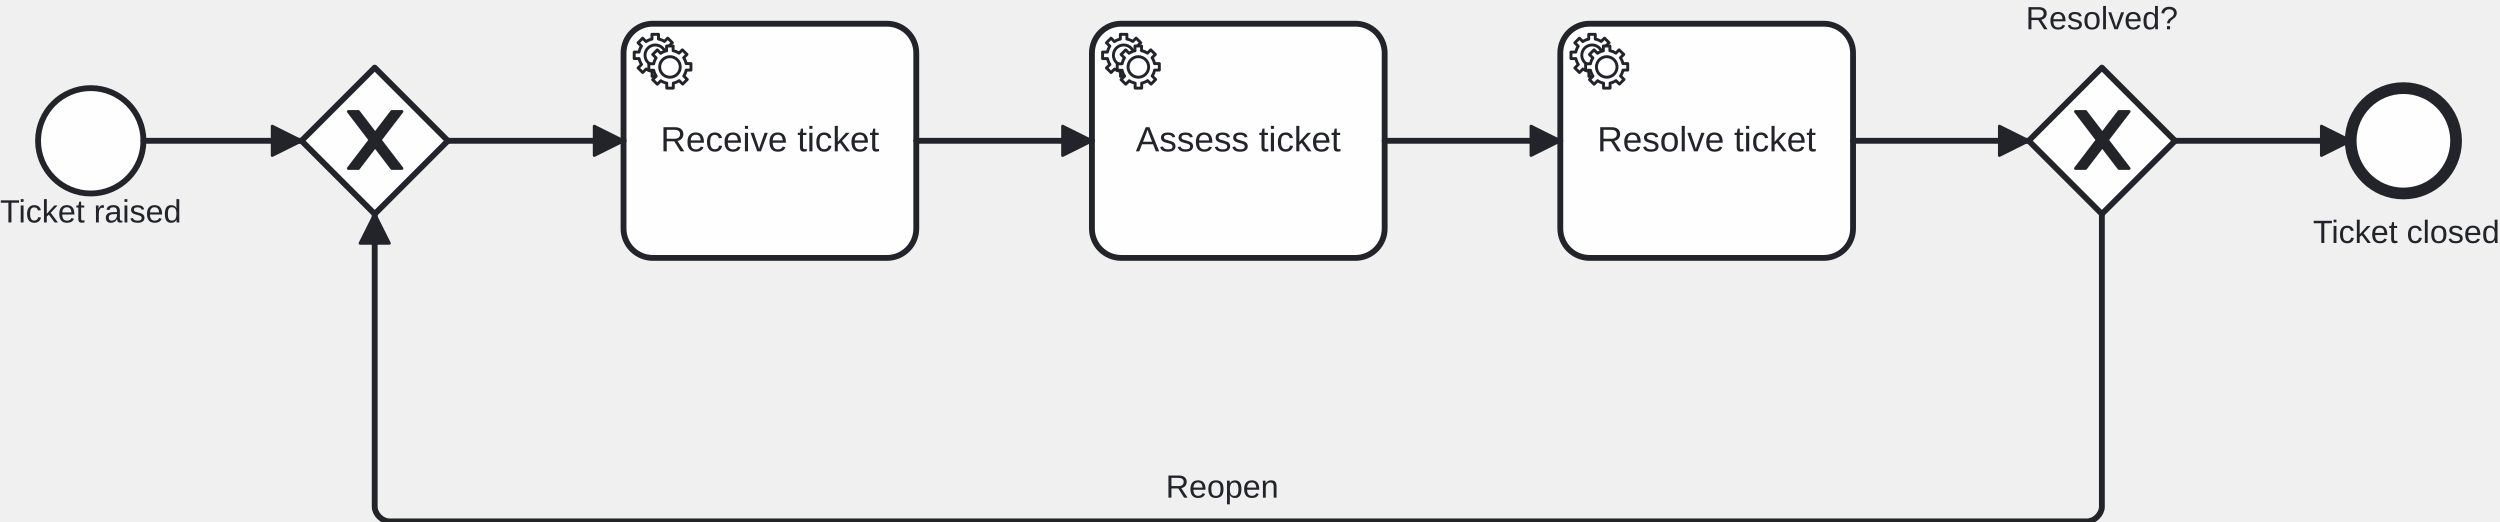
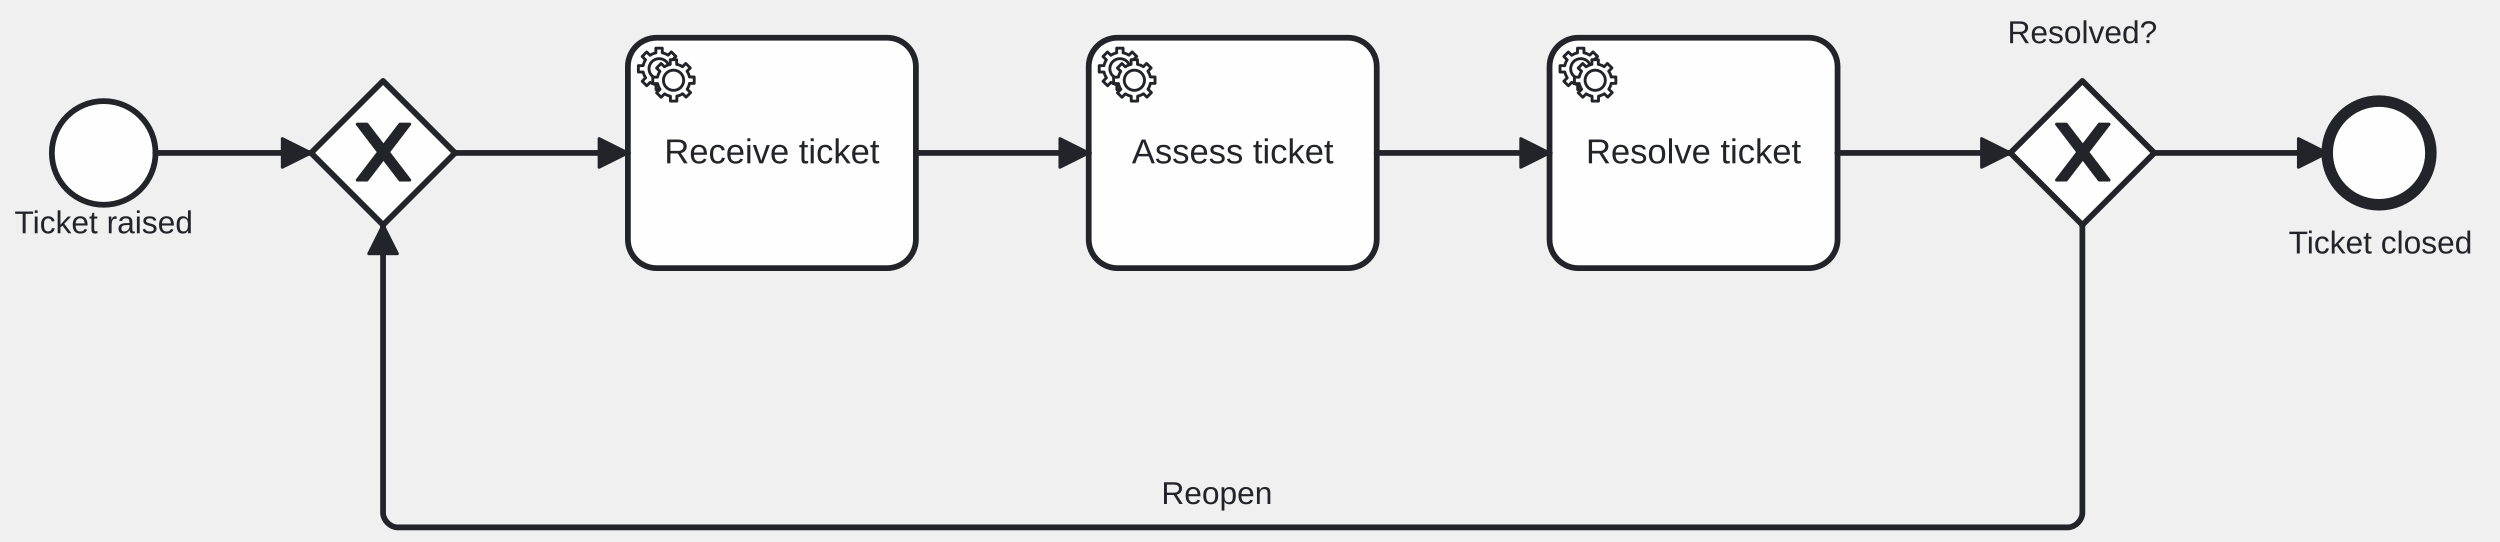
- <svg xmlns="http://www.w3.org/2000/svg" width="854" height="178.1" viewBox="147 71.9 854 178.1" version="1.1">
+ <svg xmlns="http://www.w3.org/2000/svg" width="868" height="188.1" viewBox="142 66.9 868 188.1" version="1.1">
  <g class="djs-group">
    <g class="djs-element djs-shape" data-element-id="startEvent_ticketRaised" style="display: block;" transform="matrix(1 0 0 1 160 102)">
      <g class="djs-visual">
        <circle cx="18" cy="18" r="18" style="stroke-linecap: round; stroke-linejoin: round; stroke: rgb(34, 36, 42); stroke-width: 2px; fill: white; fill-opacity: 0.95;" />
      </g>
      <rect class="djs-hit djs-hit-all" x="0" y="0" width="36" height="36" style="fill: none; stroke-opacity: 0; stroke: white; stroke-width: 15px;" />
    </g>
  </g>
  <g class="djs-group">
    <g class="djs-element djs-shape" data-element-id="startEvent_ticketRaised_label" style="display: block;" transform="matrix(1 0 0 1 147 138)">
      <g class="djs-visual">
        <text lineHeight="1.2" class="djs-label" style="font-family: Arial, sans-serif; font-size: 11px; font-weight: normal; fill: rgb(34, 36, 42);">
          <tspan x="0.028" y="9.9">Ticket raised</tspan>
        </text>
      </g>
      <rect class="djs-hit djs-hit-all" x="0" y="0" width="62" height="14" style="fill: none; stroke-opacity: 0; stroke: white; stroke-width: 15px;" />
    </g>
  </g>
  <g class="djs-group">
    <g class="djs-element djs-shape" data-element-id="gateway_intake" style="display: block;" transform="matrix(1 0 0 1 250 95)">
      <g class="djs-visual">
        <polygon points="25,0 50,25 25,50 0,25" style="stroke-linecap: round; stroke-linejoin: round; stroke: rgb(34, 36, 42); stroke-width: 2px; fill: white; fill-opacity: 0.95;" />
        <path d="m 16,15 7.429,9.714 -7.429,9.714 3.429,0 5.714,-7.464 5.714,7.464 3.429,0 -7.429,-9.714 7.429,-9.714 -3.429,0 -5.714,7.464 -5.714,-7.464 -3.429,0 z" style="fill: rgb(34, 36, 42); stroke-linecap: round; stroke-linejoin: round; stroke: rgb(34, 36, 42); stroke-width: 1px;" />
      </g>
      <rect class="djs-hit djs-hit-all" x="0" y="0" width="50" height="50" style="fill: none; stroke-opacity: 0; stroke: white; stroke-width: 15px;" />
    </g>
  </g>
  <g class="djs-group">
    <g class="djs-element djs-shape" data-element-id="serviceTask_receiveTicket" style="display: block;" transform="matrix(1 0 0 1 360 80)">
      <g class="djs-visual">
        <rect x="0" y="0" width="100" height="80" rx="10" ry="10" style="stroke-linecap: round; stroke-linejoin: round; stroke: rgb(34, 36, 42); stroke-width: 2px; fill: white; fill-opacity: 0.95;" />
        <text lineHeight="1.2" class="djs-label" style="font-family: Arial, sans-serif; font-size: 12px; font-weight: normal; fill: rgb(34, 36, 42);">
          <tspan x="12.652" y="43.6">Receive ticket</tspan>
        </text>
        <circle cx="5" cy="5" r="5" transform="translate(6, 6)" style="stroke-linecap: round; stroke-linejoin: round; stroke: none; stroke-width: 2px; fill: white;" />
        <path d="m 12,18 v -1.713 c 0.352,-0.07 0.704,-0.178 1.048,-0.321 0.344,-0.145 0.666,-0.321 0.966,-0.521 l 1.194,1.18 1.567,-1.577 -1.195,-1.18 c 0.403,-0.614 0.683,-1.299 0.825,-2.018 l 1.622,-0.01 v -2.22 l -1.637,0.01 c -0.073,-0.352 -0.178,-0.7 -0.324,-1.044 -0.145,-0.344 -0.321,-0.664 -0.523,-0.962 l 1.131,-1.136 -1.583,-1.563 -1.13,1.136 c -0.614,-0.401 -1.303,-0.681 -2.023,-0.822 l 0.009,-1.619 h -2.241 l 0.004,1.631 c -0.354,0.074 -0.705,0.18 -1.05,0.324 -0.344,0.144 -0.665,0.321 -0.964,0.52 l -1.17,-1.158 -1.567,1.579 1.168,1.157 c -0.403,0.613 -0.683,1.298 -0.825,2.017 l -1.659,0.003 v 2.222 l 1.672,-0.006 c 0.073,0.351 0.18,0.702 0.324,1.045 0.145,0.344 0.321,0.664 0.523,0.961 l -1.199,1.197 1.584,1.56 1.196,-1.193 c 0.614,0.403 1.303,0.682 2.023,0.823 l 7.19e-4,1.699 h 2.227 z m 0.221,-3.996 c -1.789,0.75 -3.858,-0.093 -4.61,-1.874 -0.752,-1.783 0.091,-3.846 1.88,-4.596 1.788,-0.749 3.857,0.093 4.609,1.874 0.752,1.782 -0.091,3.846 -1.88,4.596 z" style="fill: white; stroke-linecap: round; stroke-linejoin: round; stroke: rgb(34, 36, 42); stroke-width: 1px;" />
        <circle cx="5" cy="5" r="5" transform="translate(11, 10)" style="stroke-linecap: round; stroke-linejoin: round; stroke: none; stroke-width: 2px; fill: white;" />
        <path d="m 17,22 v -1.713 c 0.352,-0.07 0.704,-0.178 1.048,-0.321 0.344,-0.145 0.666,-0.321 0.966,-0.521 l 1.194,1.18 1.567,-1.577 -1.195,-1.18 c 0.403,-0.614 0.683,-1.299 0.825,-2.018 l 1.622,-0.01 v -2.22 l -1.637,0.01 c -0.073,-0.352 -0.178,-0.7 -0.324,-1.044 -0.145,-0.344 -0.321,-0.664 -0.523,-0.962 l 1.131,-1.136 -1.583,-1.563 -1.13,1.136 c -0.614,-0.401 -1.303,-0.681 -2.023,-0.822 l 0.009,-1.619 h -2.241 l 0.004,1.631 c -0.354,0.074 -0.705,0.18 -1.05,0.324 -0.344,0.144 -0.665,0.321 -0.964,0.52 l -1.17,-1.158 -1.567,1.579 1.168,1.157 c -0.403,0.613 -0.683,1.298 -0.825,2.017 l -1.659,0.003 v 2.222 l 1.672,-0.006 c 0.073,0.351 0.18,0.702 0.324,1.045 0.145,0.344 0.321,0.664 0.523,0.961 l -1.199,1.197 1.584,1.56 1.196,-1.193 c 0.614,0.403 1.303,0.682 2.023,0.823 l 7.19e-4,1.699 h 2.227 z m 0.221,-3.996 c -1.789,0.75 -3.858,-0.093 -4.61,-1.874 -0.752,-1.783 0.091,-3.846 1.88,-4.596 1.788,-0.749 3.857,0.093 4.609,1.874 0.752,1.782 -0.091,3.846 -1.88,4.596 z" style="fill: white; stroke-linecap: round; stroke-linejoin: round; stroke: rgb(34, 36, 42); stroke-width: 1px;" />
      </g>
      <rect class="djs-hit djs-hit-all" x="0" y="0" width="100" height="80" style="fill: none; stroke-opacity: 0; stroke: white; stroke-width: 15px;" />
    </g>
  </g>
  <g class="djs-group">
    <g class="djs-element djs-shape" data-element-id="serviceTask_assessTicket" style="display: block;" transform="matrix(1 0 0 1 520 80)">
      <g class="djs-visual">
        <rect x="0" y="0" width="100" height="80" rx="10" ry="10" style="stroke-linecap: round; stroke-linejoin: round; stroke: rgb(34, 36, 42); stroke-width: 2px; fill: white; fill-opacity: 0.95;" />
        <text lineHeight="1.2" class="djs-label" style="font-family: Arial, sans-serif; font-size: 12px; font-weight: normal; fill: rgb(34, 36, 42);">
          <tspan x="14.99" y="43.6">Assess ticket</tspan>
        </text>
        <circle cx="5" cy="5" r="5" transform="translate(6, 6)" style="stroke-linecap: round; stroke-linejoin: round; stroke: none; stroke-width: 2px; fill: white;" />
        <path d="m 12,18 v -1.713 c 0.352,-0.07 0.704,-0.178 1.048,-0.321 0.344,-0.145 0.666,-0.321 0.966,-0.521 l 1.194,1.18 1.567,-1.577 -1.195,-1.18 c 0.403,-0.614 0.683,-1.299 0.825,-2.018 l 1.622,-0.01 v -2.22 l -1.637,0.01 c -0.073,-0.352 -0.178,-0.7 -0.324,-1.044 -0.145,-0.344 -0.321,-0.664 -0.523,-0.962 l 1.131,-1.136 -1.583,-1.563 -1.13,1.136 c -0.614,-0.401 -1.303,-0.681 -2.023,-0.822 l 0.009,-1.619 h -2.241 l 0.004,1.631 c -0.354,0.074 -0.705,0.18 -1.05,0.324 -0.344,0.144 -0.665,0.321 -0.964,0.52 l -1.17,-1.158 -1.567,1.579 1.168,1.157 c -0.403,0.613 -0.683,1.298 -0.825,2.017 l -1.659,0.003 v 2.222 l 1.672,-0.006 c 0.073,0.351 0.18,0.702 0.324,1.045 0.145,0.344 0.321,0.664 0.523,0.961 l -1.199,1.197 1.584,1.56 1.196,-1.193 c 0.614,0.403 1.303,0.682 2.023,0.823 l 7.19e-4,1.699 h 2.227 z m 0.221,-3.996 c -1.789,0.75 -3.858,-0.093 -4.61,-1.874 -0.752,-1.783 0.091,-3.846 1.88,-4.596 1.788,-0.749 3.857,0.093 4.609,1.874 0.752,1.782 -0.091,3.846 -1.88,4.596 z" style="fill: white; stroke-linecap: round; stroke-linejoin: round; stroke: rgb(34, 36, 42); stroke-width: 1px;" />
        <circle cx="5" cy="5" r="5" transform="translate(11, 10)" style="stroke-linecap: round; stroke-linejoin: round; stroke: none; stroke-width: 2px; fill: white;" />
        <path d="m 17,22 v -1.713 c 0.352,-0.07 0.704,-0.178 1.048,-0.321 0.344,-0.145 0.666,-0.321 0.966,-0.521 l 1.194,1.18 1.567,-1.577 -1.195,-1.18 c 0.403,-0.614 0.683,-1.299 0.825,-2.018 l 1.622,-0.01 v -2.22 l -1.637,0.01 c -0.073,-0.352 -0.178,-0.7 -0.324,-1.044 -0.145,-0.344 -0.321,-0.664 -0.523,-0.962 l 1.131,-1.136 -1.583,-1.563 -1.13,1.136 c -0.614,-0.401 -1.303,-0.681 -2.023,-0.822 l 0.009,-1.619 h -2.241 l 0.004,1.631 c -0.354,0.074 -0.705,0.18 -1.05,0.324 -0.344,0.144 -0.665,0.321 -0.964,0.52 l -1.17,-1.158 -1.567,1.579 1.168,1.157 c -0.403,0.613 -0.683,1.298 -0.825,2.017 l -1.659,0.003 v 2.222 l 1.672,-0.006 c 0.073,0.351 0.18,0.702 0.324,1.045 0.145,0.344 0.321,0.664 0.523,0.961 l -1.199,1.197 1.584,1.56 1.196,-1.193 c 0.614,0.403 1.303,0.682 2.023,0.823 l 7.19e-4,1.699 h 2.227 z m 0.221,-3.996 c -1.789,0.75 -3.858,-0.093 -4.61,-1.874 -0.752,-1.783 0.091,-3.846 1.88,-4.596 1.788,-0.749 3.857,0.093 4.609,1.874 0.752,1.782 -0.091,3.846 -1.88,4.596 z" style="fill: white; stroke-linecap: round; stroke-linejoin: round; stroke: rgb(34, 36, 42); stroke-width: 1px;" />
      </g>
      <rect class="djs-hit djs-hit-all" x="0" y="0" width="100" height="80" style="fill: none; stroke-opacity: 0; stroke: white; stroke-width: 15px;" />
    </g>
  </g>
  <g class="djs-group">
    <g class="djs-element djs-shape" data-element-id="serviceTask_resolveTicket" style="display: block;" transform="matrix(1 0 0 1 680 80)">
      <g class="djs-visual">
        <rect x="0" y="0" width="100" height="80" rx="10" ry="10" style="stroke-linecap: round; stroke-linejoin: round; stroke: rgb(34, 36, 42); stroke-width: 2px; fill: white; fill-opacity: 0.95;" />
        <text lineHeight="1.2" class="djs-label" style="font-family: Arial, sans-serif; font-size: 12px; font-weight: normal; fill: rgb(34, 36, 42);">
          <tspan x="12.652" y="43.6">Resolve ticket</tspan>
        </text>
        <circle cx="5" cy="5" r="5" transform="translate(6, 6)" style="stroke-linecap: round; stroke-linejoin: round; stroke: none; stroke-width: 2px; fill: white;" />
        <path d="m 12,18 v -1.713 c 0.352,-0.07 0.704,-0.178 1.048,-0.321 0.344,-0.145 0.666,-0.321 0.966,-0.521 l 1.194,1.18 1.567,-1.577 -1.195,-1.18 c 0.403,-0.614 0.683,-1.299 0.825,-2.018 l 1.622,-0.01 v -2.22 l -1.637,0.01 c -0.073,-0.352 -0.178,-0.7 -0.324,-1.044 -0.145,-0.344 -0.321,-0.664 -0.523,-0.962 l 1.131,-1.136 -1.583,-1.563 -1.13,1.136 c -0.614,-0.401 -1.303,-0.681 -2.023,-0.822 l 0.009,-1.619 h -2.241 l 0.004,1.631 c -0.354,0.074 -0.705,0.18 -1.05,0.324 -0.344,0.144 -0.665,0.321 -0.964,0.52 l -1.17,-1.158 -1.567,1.579 1.168,1.157 c -0.403,0.613 -0.683,1.298 -0.825,2.017 l -1.659,0.003 v 2.222 l 1.672,-0.006 c 0.073,0.351 0.18,0.702 0.324,1.045 0.145,0.344 0.321,0.664 0.523,0.961 l -1.199,1.197 1.584,1.56 1.196,-1.193 c 0.614,0.403 1.303,0.682 2.023,0.823 l 7.19e-4,1.699 h 2.227 z m 0.221,-3.996 c -1.789,0.75 -3.858,-0.093 -4.61,-1.874 -0.752,-1.783 0.091,-3.846 1.88,-4.596 1.788,-0.749 3.857,0.093 4.609,1.874 0.752,1.782 -0.091,3.846 -1.88,4.596 z" style="fill: white; stroke-linecap: round; stroke-linejoin: round; stroke: rgb(34, 36, 42); stroke-width: 1px;" />
        <circle cx="5" cy="5" r="5" transform="translate(11, 10)" style="stroke-linecap: round; stroke-linejoin: round; stroke: none; stroke-width: 2px; fill: white;" />
        <path d="m 17,22 v -1.713 c 0.352,-0.07 0.704,-0.178 1.048,-0.321 0.344,-0.145 0.666,-0.321 0.966,-0.521 l 1.194,1.18 1.567,-1.577 -1.195,-1.18 c 0.403,-0.614 0.683,-1.299 0.825,-2.018 l 1.622,-0.01 v -2.22 l -1.637,0.01 c -0.073,-0.352 -0.178,-0.7 -0.324,-1.044 -0.145,-0.344 -0.321,-0.664 -0.523,-0.962 l 1.131,-1.136 -1.583,-1.563 -1.13,1.136 c -0.614,-0.401 -1.303,-0.681 -2.023,-0.822 l 0.009,-1.619 h -2.241 l 0.004,1.631 c -0.354,0.074 -0.705,0.18 -1.05,0.324 -0.344,0.144 -0.665,0.321 -0.964,0.52 l -1.17,-1.158 -1.567,1.579 1.168,1.157 c -0.403,0.613 -0.683,1.298 -0.825,2.017 l -1.659,0.003 v 2.222 l 1.672,-0.006 c 0.073,0.351 0.18,0.702 0.324,1.045 0.145,0.344 0.321,0.664 0.523,0.961 l -1.199,1.197 1.584,1.56 1.196,-1.193 c 0.614,0.403 1.303,0.682 2.023,0.823 l 7.19e-4,1.699 h 2.227 z m 0.221,-3.996 c -1.789,0.75 -3.858,-0.093 -4.61,-1.874 -0.752,-1.783 0.091,-3.846 1.88,-4.596 1.788,-0.749 3.857,0.093 4.609,1.874 0.752,1.782 -0.091,3.846 -1.88,4.596 z" style="fill: white; stroke-linecap: round; stroke-linejoin: round; stroke: rgb(34, 36, 42); stroke-width: 1px;" />
      </g>
      <rect class="djs-hit djs-hit-all" x="0" y="0" width="100" height="80" style="fill: none; stroke-opacity: 0; stroke: white; stroke-width: 15px;" />
    </g>
  </g>
  <g class="djs-group">
    <g class="djs-element djs-shape" data-element-id="gateway_resolved" style="display: block;" transform="matrix(1 0 0 1 840 95)">
      <g class="djs-visual">
        <polygon points="25,0 50,25 25,50 0,25" style="stroke-linecap: round; stroke-linejoin: round; stroke: rgb(34, 36, 42); stroke-width: 2px; fill: white; fill-opacity: 0.95;" />
        <path d="m 16,15 7.429,9.714 -7.429,9.714 3.429,0 5.714,-7.464 5.714,7.464 3.429,0 -7.429,-9.714 7.429,-9.714 -3.429,0 -5.714,7.464 -5.714,-7.464 -3.429,0 z" style="fill: rgb(34, 36, 42); stroke-linecap: round; stroke-linejoin: round; stroke: rgb(34, 36, 42); stroke-width: 1px;" />
      </g>
      <rect class="djs-hit djs-hit-all" x="0" y="0" width="50" height="50" style="fill: none; stroke-opacity: 0; stroke: white; stroke-width: 15px;" />
    </g>
  </g>
  <g class="djs-group">
-     <g class="djs-element djs-shape" data-element-id="gateway_resolved_label" style="display: block;" transform="matrix(1 0 0 1 839 72)">
-       <g class="djs-visual">
-         <text lineHeight="1.2" class="djs-label" style="font-family: Arial, sans-serif; font-size: 11px; font-weight: normal; fill: rgb(34, 36, 42);">
-           <tspan x="0.012" y="9.9">Resolved?</tspan>
-         </text>
-       </g>
-       <rect class="djs-hit djs-hit-all" x="0" y="0" width="52" height="14" style="fill: none; stroke-opacity: 0; stroke: white; stroke-width: 15px;" />
+     <g class="djs-element djs-shape" data-element-id="gateway_resolved_label" style="display: block;" transform="matrix(1 0 0 1 835 72)">
+       <g class="djs-visual">
+         <text lineHeight="1.2" class="djs-label" style="font-family: Arial, sans-serif; font-size: 11px; font-weight: normal; fill: rgb(34, 36, 42);">
+           <tspan x="4.012" y="9.9">Resolved?</tspan>
+         </text>
+       </g>
+       <rect class="djs-hit djs-hit-all" x="0" y="0" width="60" height="14" style="fill: none; stroke-opacity: 0; stroke: white; stroke-width: 15px;" />
    </g>
  </g>
  <g class="djs-group">
    <g class="djs-element djs-shape" data-element-id="endEvent_ticketClosed" style="display: block;" transform="matrix(1 0 0 1 950 102)">
      <g class="djs-visual">
        <circle cx="18" cy="18" r="18" style="stroke-linecap: round; stroke-linejoin: round; stroke: rgb(34, 36, 42); stroke-width: 4px; fill: white; fill-opacity: 0.95;" />
      </g>
      <rect class="djs-hit djs-hit-all" x="0" y="0" width="36" height="36" style="fill: none; stroke-opacity: 0; stroke: white; stroke-width: 15px;" />
    </g>
  </g>
  <g class="djs-group">
-     <g class="djs-element djs-shape" data-element-id="endEvent_ticketClosed_label" style="display: block;" transform="matrix(1 0 0 1 937 145)">
-       <g class="djs-visual">
-         <text lineHeight="1.2" class="djs-label" style="font-family: Arial, sans-serif; font-size: 11px; font-weight: normal; fill: rgb(34, 36, 42);">
-           <tspan x="0.109" y="9.9">Ticket closed</tspan>
-         </text>
-       </g>
-       <rect class="djs-hit djs-hit-all" x="0" y="0" width="64" height="14" style="fill: none; stroke-opacity: 0; stroke: white; stroke-width: 15px;" />
+     <g class="djs-element djs-shape" data-element-id="endEvent_ticketClosed_label" style="display: block;" transform="matrix(1 0 0 1 932 145)">
+       <g class="djs-visual">
+         <text lineHeight="1.2" class="djs-label" style="font-family: Arial, sans-serif; font-size: 11px; font-weight: normal; fill: rgb(34, 36, 42);">
+           <tspan x="4.609" y="9.9">Ticket closed</tspan>
+         </text>
+       </g>
+       <rect class="djs-hit djs-hit-all" x="0" y="0" width="73" height="14" style="fill: none; stroke-opacity: 0; stroke: white; stroke-width: 15px;" />
    </g>
  </g>
  <g class="djs-group">
    <g class="djs-element djs-connection" data-element-id="flow_ticketRaised" style="display: block;">
      <g class="djs-visual">
        <defs>
-           <marker id="marker-55bki29ks07n25j0yqfnsg0ja" viewBox="0 0 20 20" refX="11" refY="10" markerWidth="10" markerHeight="10" orient="auto">
-             <path d="M 1 5 L 11 10 L 1 15 Z" style="stroke-linecap: round; stroke-linejoin: round; stroke: rgb(34, 36, 42); stroke-width: 1px; fill: rgb(34, 36, 42);" />
-           </marker>
-         </defs>
-         <path data-corner-radius="5" style="fill: none; stroke-linecap: round; stroke-linejoin: round; stroke: rgb(34, 36, 42); stroke-width: 2px; marker-end: url('#marker-55bki29ks07n25j0yqfnsg0ja');" d="M196,120L250,120" />
+           <marker id="marker-c0f6rm1ab8lbleme6glqmd14m" viewBox="0 0 20 20" refX="11" refY="10" markerWidth="10" markerHeight="10" orient="auto">
+             <path d="M 1 5 L 11 10 L 1 15 Z" style="stroke-linecap: round; stroke-linejoin: round; stroke: rgb(34, 36, 42); stroke-width: 1px; fill: rgb(34, 36, 42);" />
+           </marker>
+         </defs>
+         <path data-corner-radius="5" style="fill: none; stroke-linecap: round; stroke-linejoin: round; stroke: rgb(34, 36, 42); stroke-width: 2px; marker-end: url('#marker-c0f6rm1ab8lbleme6glqmd14m');" d="M196,120L250,120" />
      </g>
      <path d="M196,120L250,120" class="djs-hit djs-hit-stroke" style="fill: none; stroke-opacity: 0; stroke: white; stroke-width: 15px;" />
    </g>
  </g>
  <g class="djs-group">
    <g class="djs-element djs-connection" data-element-id="flow_intakeToReceive" style="display: block;">
      <g class="djs-visual">
        <defs>
-           <marker id="marker-cvg44jhp9j70p4zuw6b65cpkj" viewBox="0 0 20 20" refX="11" refY="10" markerWidth="10" markerHeight="10" orient="auto">
-             <path d="M 1 5 L 11 10 L 1 15 Z" style="stroke-linecap: round; stroke-linejoin: round; stroke: rgb(34, 36, 42); stroke-width: 1px; fill: rgb(34, 36, 42);" />
-           </marker>
-         </defs>
-         <path data-corner-radius="5" style="fill: none; stroke-linecap: round; stroke-linejoin: round; stroke: rgb(34, 36, 42); stroke-width: 2px; marker-end: url('#marker-cvg44jhp9j70p4zuw6b65cpkj');" d="M300,120L360,120" />
+           <marker id="marker-c24mi4ui8malovurc755wbh07" viewBox="0 0 20 20" refX="11" refY="10" markerWidth="10" markerHeight="10" orient="auto">
+             <path d="M 1 5 L 11 10 L 1 15 Z" style="stroke-linecap: round; stroke-linejoin: round; stroke: rgb(34, 36, 42); stroke-width: 1px; fill: rgb(34, 36, 42);" />
+           </marker>
+         </defs>
+         <path data-corner-radius="5" style="fill: none; stroke-linecap: round; stroke-linejoin: round; stroke: rgb(34, 36, 42); stroke-width: 2px; marker-end: url('#marker-c24mi4ui8malovurc755wbh07');" d="M300,120L360,120" />
      </g>
      <path d="M300,120L360,120" class="djs-hit djs-hit-stroke" style="fill: none; stroke-opacity: 0; stroke: white; stroke-width: 15px;" />
    </g>
  </g>
  <g class="djs-group">
    <g class="djs-element djs-connection" data-element-id="flow_receiveToAssess" style="display: block;">
      <g class="djs-visual">
        <defs>
-           <marker id="marker-2qwscou06huvrfkrfrlyx38hd" viewBox="0 0 20 20" refX="11" refY="10" markerWidth="10" markerHeight="10" orient="auto">
-             <path d="M 1 5 L 11 10 L 1 15 Z" style="stroke-linecap: round; stroke-linejoin: round; stroke: rgb(34, 36, 42); stroke-width: 1px; fill: rgb(34, 36, 42);" />
-           </marker>
-         </defs>
-         <path data-corner-radius="5" style="fill: none; stroke-linecap: round; stroke-linejoin: round; stroke: rgb(34, 36, 42); stroke-width: 2px; marker-end: url('#marker-2qwscou06huvrfkrfrlyx38hd');" d="M460,120L520,120" />
+           <marker id="marker-7iabhxilzkwz6st7ehpojn3ah" viewBox="0 0 20 20" refX="11" refY="10" markerWidth="10" markerHeight="10" orient="auto">
+             <path d="M 1 5 L 11 10 L 1 15 Z" style="stroke-linecap: round; stroke-linejoin: round; stroke: rgb(34, 36, 42); stroke-width: 1px; fill: rgb(34, 36, 42);" />
+           </marker>
+         </defs>
+         <path data-corner-radius="5" style="fill: none; stroke-linecap: round; stroke-linejoin: round; stroke: rgb(34, 36, 42); stroke-width: 2px; marker-end: url('#marker-7iabhxilzkwz6st7ehpojn3ah');" d="M460,120L520,120" />
      </g>
      <path d="M460,120L520,120" class="djs-hit djs-hit-stroke" style="fill: none; stroke-opacity: 0; stroke: white; stroke-width: 15px;" />
    </g>
  </g>
  <g class="djs-group">
    <g class="djs-element djs-connection" data-element-id="flow_assessToResolve" style="display: block;">
      <g class="djs-visual">
        <defs>
-           <marker id="marker-4pifw5lmqgdwe8zn3wfwz127w" viewBox="0 0 20 20" refX="11" refY="10" markerWidth="10" markerHeight="10" orient="auto">
-             <path d="M 1 5 L 11 10 L 1 15 Z" style="stroke-linecap: round; stroke-linejoin: round; stroke: rgb(34, 36, 42); stroke-width: 1px; fill: rgb(34, 36, 42);" />
-           </marker>
-         </defs>
-         <path data-corner-radius="5" style="fill: none; stroke-linecap: round; stroke-linejoin: round; stroke: rgb(34, 36, 42); stroke-width: 2px; marker-end: url('#marker-4pifw5lmqgdwe8zn3wfwz127w');" d="M620,120L680,120" />
+           <marker id="marker-58nvpd0oy121ex5drhjuile21" viewBox="0 0 20 20" refX="11" refY="10" markerWidth="10" markerHeight="10" orient="auto">
+             <path d="M 1 5 L 11 10 L 1 15 Z" style="stroke-linecap: round; stroke-linejoin: round; stroke: rgb(34, 36, 42); stroke-width: 1px; fill: rgb(34, 36, 42);" />
+           </marker>
+         </defs>
+         <path data-corner-radius="5" style="fill: none; stroke-linecap: round; stroke-linejoin: round; stroke: rgb(34, 36, 42); stroke-width: 2px; marker-end: url('#marker-58nvpd0oy121ex5drhjuile21');" d="M620,120L680,120" />
      </g>
      <path d="M620,120L680,120" class="djs-hit djs-hit-stroke" style="fill: none; stroke-opacity: 0; stroke: white; stroke-width: 15px;" />
    </g>
  </g>
  <g class="djs-group">
    <g class="djs-element djs-connection" data-element-id="flow_resolveToGateway" style="display: block;">
      <g class="djs-visual">
        <defs>
-           <marker id="marker-9yijtiirvahox5ic6frhger5s" viewBox="0 0 20 20" refX="11" refY="10" markerWidth="10" markerHeight="10" orient="auto">
-             <path d="M 1 5 L 11 10 L 1 15 Z" style="stroke-linecap: round; stroke-linejoin: round; stroke: rgb(34, 36, 42); stroke-width: 1px; fill: rgb(34, 36, 42);" />
-           </marker>
-         </defs>
-         <path data-corner-radius="5" style="fill: none; stroke-linecap: round; stroke-linejoin: round; stroke: rgb(34, 36, 42); stroke-width: 2px; marker-end: url('#marker-9yijtiirvahox5ic6frhger5s');" d="M780,120L840,120" />
+           <marker id="marker-8ox4zliqceglcqlkt89mpx7vc" viewBox="0 0 20 20" refX="11" refY="10" markerWidth="10" markerHeight="10" orient="auto">
+             <path d="M 1 5 L 11 10 L 1 15 Z" style="stroke-linecap: round; stroke-linejoin: round; stroke: rgb(34, 36, 42); stroke-width: 1px; fill: rgb(34, 36, 42);" />
+           </marker>
+         </defs>
+         <path data-corner-radius="5" style="fill: none; stroke-linecap: round; stroke-linejoin: round; stroke: rgb(34, 36, 42); stroke-width: 2px; marker-end: url('#marker-8ox4zliqceglcqlkt89mpx7vc');" d="M780,120L840,120" />
      </g>
      <path d="M780,120L840,120" class="djs-hit djs-hit-stroke" style="fill: none; stroke-opacity: 0; stroke: white; stroke-width: 15px;" />
    </g>
  </g>
  <g class="djs-group">
    <g class="djs-element djs-connection" data-element-id="flow_ticketClosed" style="display: block;">
      <g class="djs-visual">
        <defs>
-           <marker id="marker-0px82dsj15h8wjmiluwoxmcke" viewBox="0 0 20 20" refX="11" refY="10" markerWidth="10" markerHeight="10" orient="auto">
-             <path d="M 1 5 L 11 10 L 1 15 Z" style="stroke-linecap: round; stroke-linejoin: round; stroke: rgb(34, 36, 42); stroke-width: 1px; fill: rgb(34, 36, 42);" />
-           </marker>
-         </defs>
-         <path data-corner-radius="5" style="fill: none; stroke-linecap: round; stroke-linejoin: round; stroke: rgb(34, 36, 42); stroke-width: 2px; marker-end: url('#marker-0px82dsj15h8wjmiluwoxmcke');" d="M890,120L950,120" />
+           <marker id="marker-3n7ai516q9znv9iggltiduj9p" viewBox="0 0 20 20" refX="11" refY="10" markerWidth="10" markerHeight="10" orient="auto">
+             <path d="M 1 5 L 11 10 L 1 15 Z" style="stroke-linecap: round; stroke-linejoin: round; stroke: rgb(34, 36, 42); stroke-width: 1px; fill: rgb(34, 36, 42);" />
+           </marker>
+         </defs>
+         <path data-corner-radius="5" style="fill: none; stroke-linecap: round; stroke-linejoin: round; stroke: rgb(34, 36, 42); stroke-width: 2px; marker-end: url('#marker-3n7ai516q9znv9iggltiduj9p');" d="M890,120L950,120" />
      </g>
      <path d="M890,120L950,120" class="djs-hit djs-hit-stroke" style="fill: none; stroke-opacity: 0; stroke: white; stroke-width: 15px;" />
    </g>
  </g>
  <g class="djs-group">
    <g class="djs-element djs-connection" data-element-id="flow_reopen" style="display: block;">
      <g class="djs-visual">
        <defs>
-           <marker id="marker-9le24warqj6psqcmoqyawgdjb" viewBox="0 0 20 20" refX="11" refY="10" markerWidth="10" markerHeight="10" orient="auto">
-             <path d="M 1 5 L 11 10 L 1 15 Z" style="stroke-linecap: round; stroke-linejoin: round; stroke: rgb(34, 36, 42); stroke-width: 1px; fill: rgb(34, 36, 42);" />
-           </marker>
-         </defs>
-         <path data-corner-radius="5" style="fill: none; stroke-linecap: round; stroke-linejoin: round; stroke: rgb(34, 36, 42); stroke-width: 2px; marker-end: url('#marker-9le24warqj6psqcmoqyawgdjb');" d="M865,145L865,245C865,247.5,862.5,250,860,250L280,250C277.5,250,275,247.5,275,245L275,145" />
+           <marker id="marker-2v6c58i00xboxzn3ins4n3ggk" viewBox="0 0 20 20" refX="11" refY="10" markerWidth="10" markerHeight="10" orient="auto">
+             <path d="M 1 5 L 11 10 L 1 15 Z" style="stroke-linecap: round; stroke-linejoin: round; stroke: rgb(34, 36, 42); stroke-width: 1px; fill: rgb(34, 36, 42);" />
+           </marker>
+         </defs>
+         <path data-corner-radius="5" style="fill: none; stroke-linecap: round; stroke-linejoin: round; stroke: rgb(34, 36, 42); stroke-width: 2px; marker-end: url('#marker-2v6c58i00xboxzn3ins4n3ggk');" d="M865,145L865,245C865,247.5,862.5,250,860,250L280,250C277.5,250,275,247.5,275,245L275,145" />
      </g>
      <path d="M865,145L865,250L275,250L275,145" class="djs-hit djs-hit-stroke" style="fill: none; stroke-opacity: 0; stroke: white; stroke-width: 15px;" />
    </g>
  </g>
  <g class="djs-group">
    <g class="djs-element djs-shape" data-element-id="flow_reopen_label" style="display: block;" transform="matrix(1 0 0 1 545 232)">
      <g class="djs-visual">
        <text lineHeight="1.2" class="djs-label" style="font-family: Arial, sans-serif; font-size: 11px; font-weight: normal; fill: rgb(34, 36, 42);">
          <tspan x="0.234" y="9.9">Reopen</tspan>
        </text>
      </g>
      <rect class="djs-hit djs-hit-all" x="0" y="0" width="39" height="14" style="fill: none; stroke-opacity: 0; stroke: white; stroke-width: 15px;" />
    </g>
  </g>
</svg>
